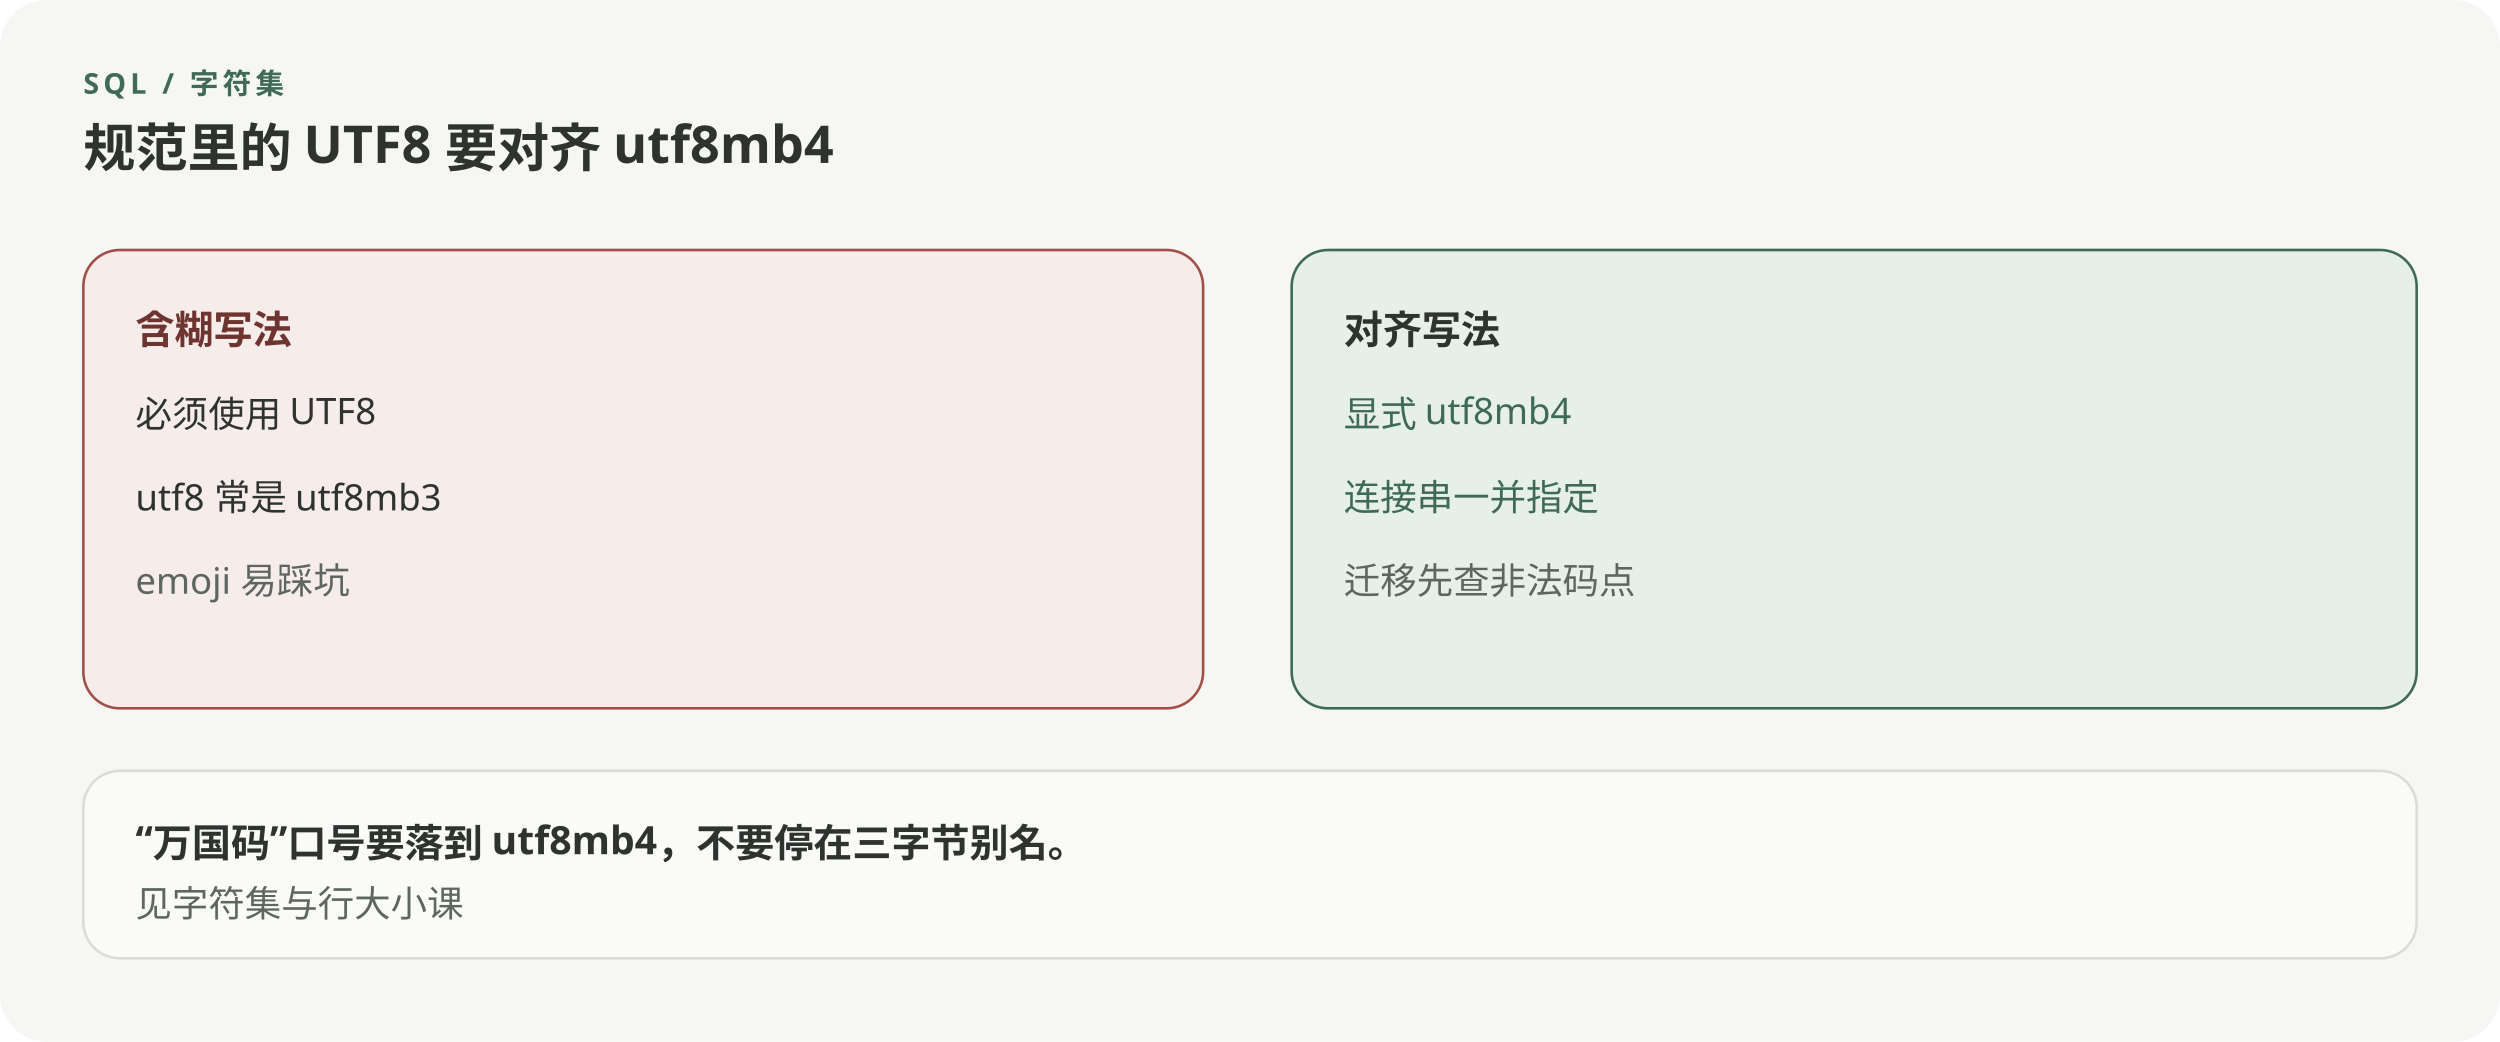
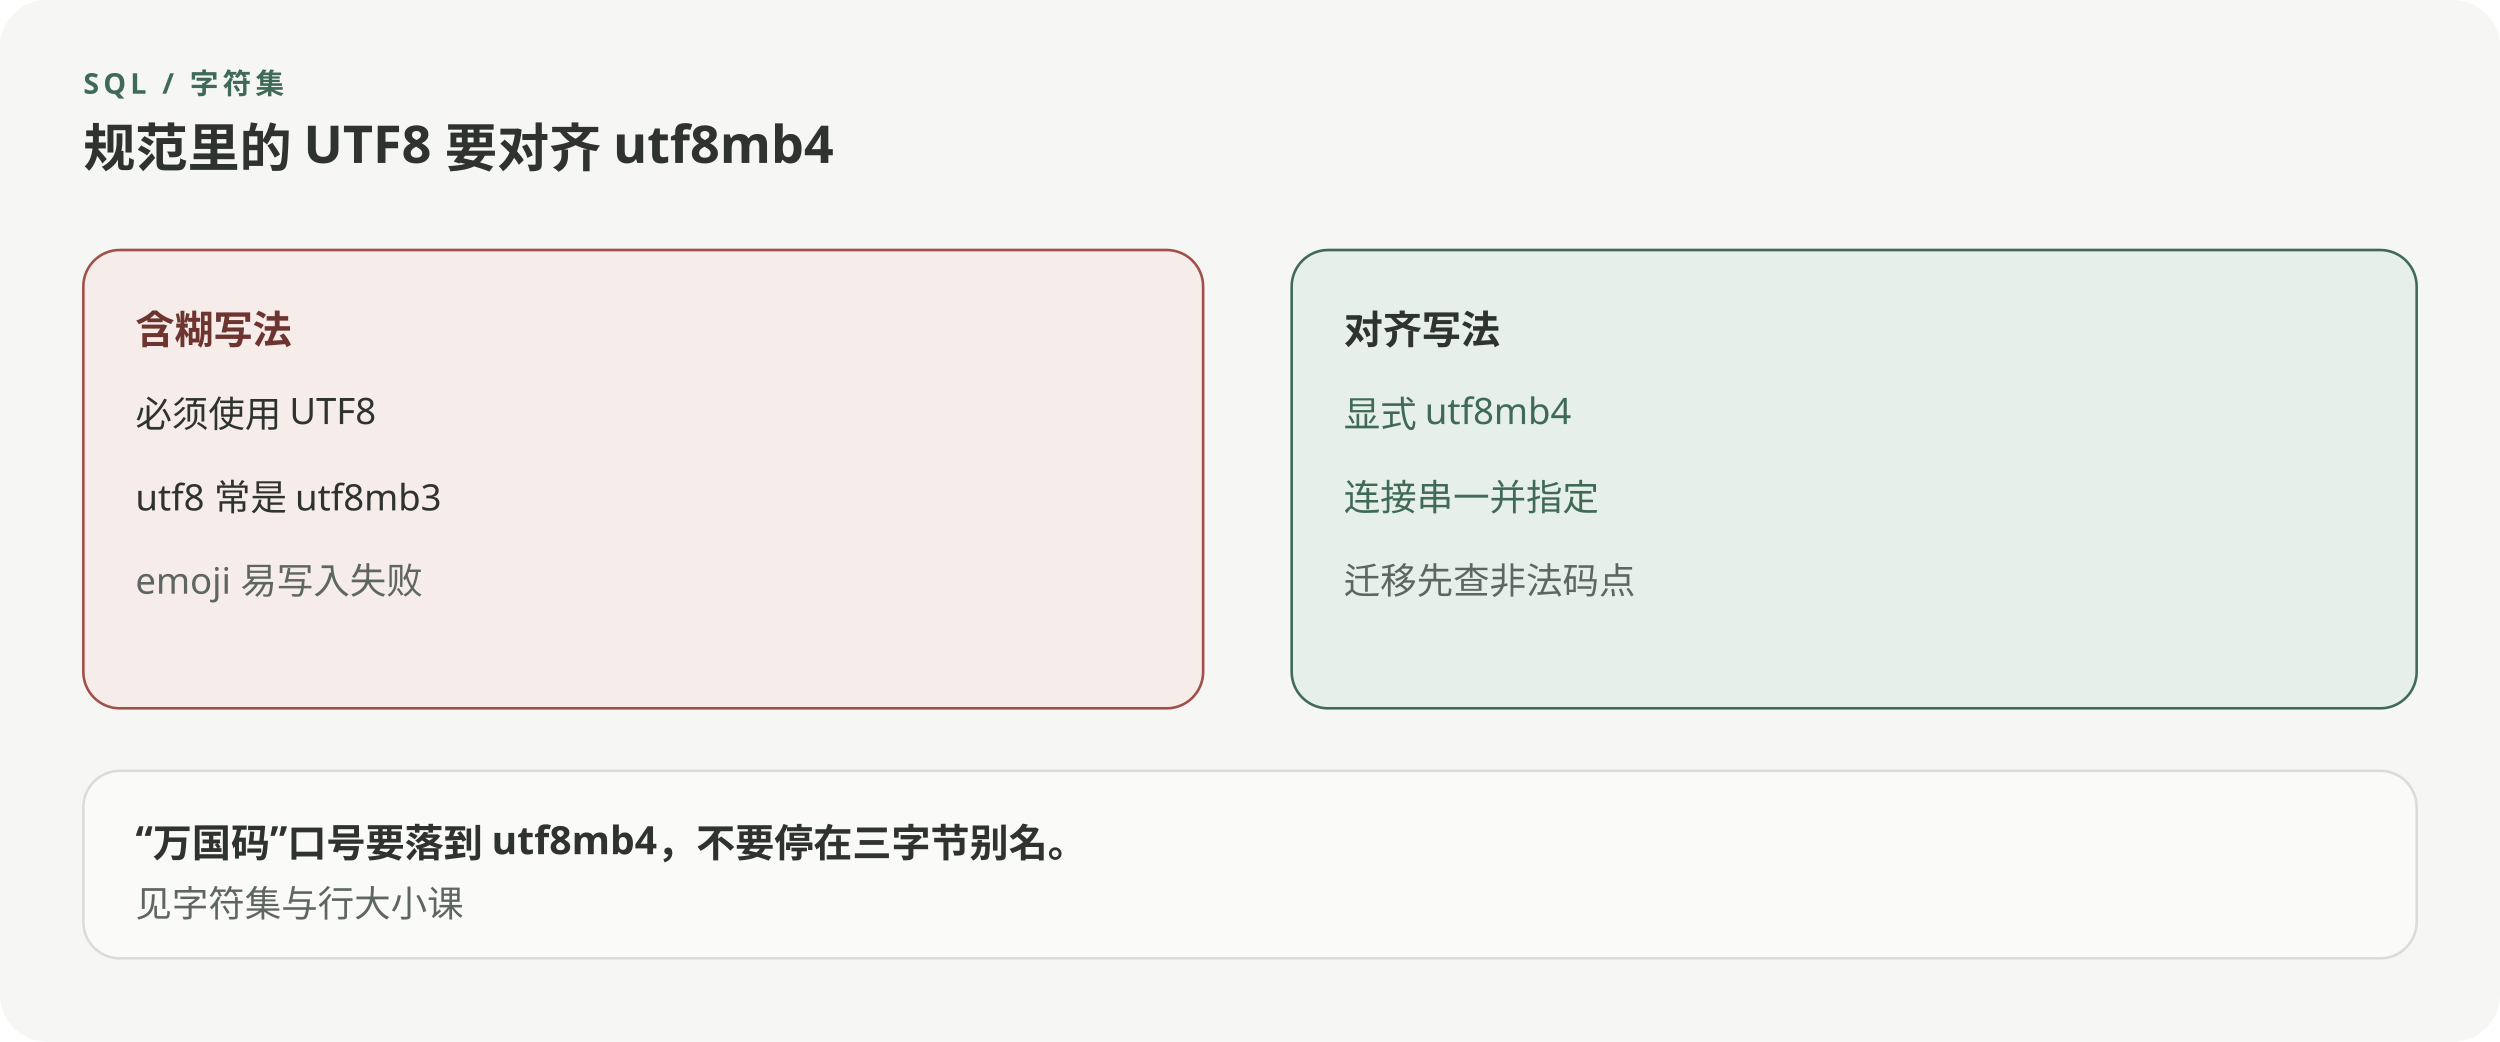
<svg xmlns="http://www.w3.org/2000/svg" viewBox="0 0 960 400" role="img" aria-labelledby="title desc">
  <rect width="960" height="400" rx="18" fill="#f6f7f4" />
  <text x="32" y="36" font-family="'IBM Plex Sans','Noto Sans SC','PingFang SC',sans-serif" font-size="11" font-weight="600" letter-spacing="1.6" fill="#3f6a58">SQL / 字符集</text>
  <text x="32" y="64" font-family="'IBM Plex Sans','Noto Sans SC','PingFang SC',sans-serif" font-size="20" font-weight="600" fill="#2e3330">规范里的 UTF8 要对齐 utf8mb4</text>
  <g font-family="'IBM Plex Sans','Noto Sans SC','PingFang SC',sans-serif">
    <rect x="32" y="96" width="430" height="176" rx="14" fill="#f6ecea" stroke="#a05048" />
    <text x="52" y="132" font-size="15" font-weight="600" fill="#6e3530">含糊写法</text>
    <text x="52" y="164" font-size="14" fill="#2e3330">必须使用 UTF8</text>
    <text x="52" y="196" font-size="14" fill="#2e3330">utf8 常是 utf8mb3</text>
-     <text x="52" y="228" font-size="14" fill="#5e6661">emoji 易踩坑</text>
+     <text x="52" y="228" font-size="14" fill="#5e6661">emoji 易写入失败</text>
    <rect x="496" y="96" width="432" height="176" rx="14" fill="#e6efe9" stroke="#3f6a58" />
    <text x="516" y="132" font-size="15" font-weight="600" fill="#2e3330">对齐写法</text>
    <text x="516" y="164" font-size="14" fill="#3f6a58">显式 utf8mb4</text>
    <text x="516" y="196" font-size="14" fill="#3f6a58">连接串一并指定</text>
    <text x="516" y="228" font-size="14" fill="#5e6661">迁移先查非法码点</text>
    <rect x="32" y="296" width="896" height="72" rx="14" fill="#fafaf8" stroke="#d9ddd8" />
    <text x="52" y="328" font-size="15" font-weight="600" fill="#2e3330">“万国码”口号要落到 utf8mb4，不要停在三字节别名。</text>
    <text x="52" y="352" font-size="14" fill="#5e6661">见字符集与行大小课</text>
  </g>
</svg>
